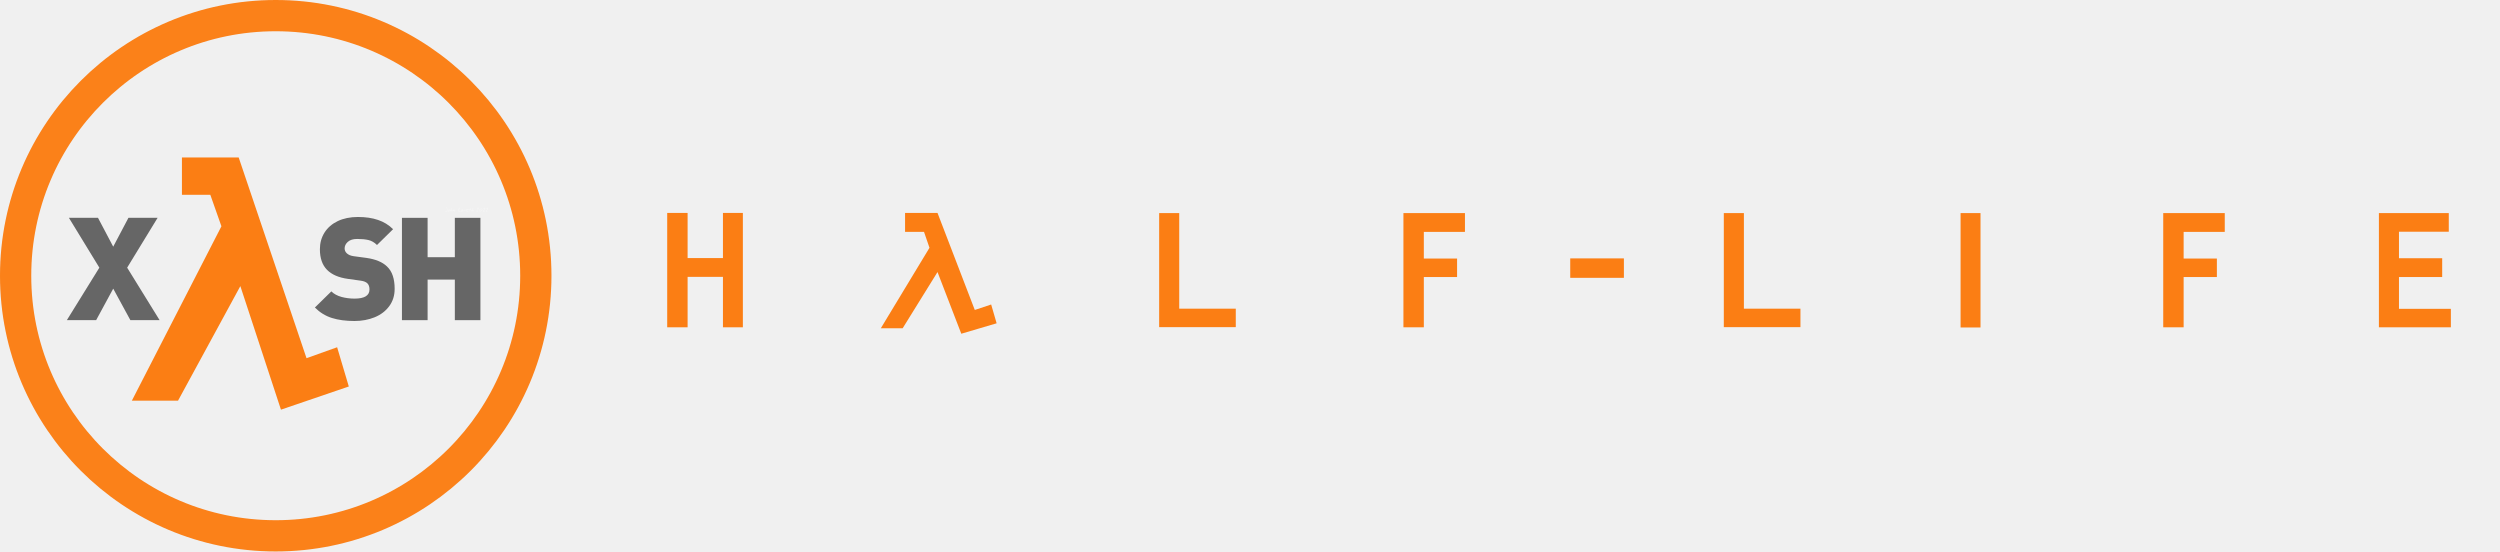
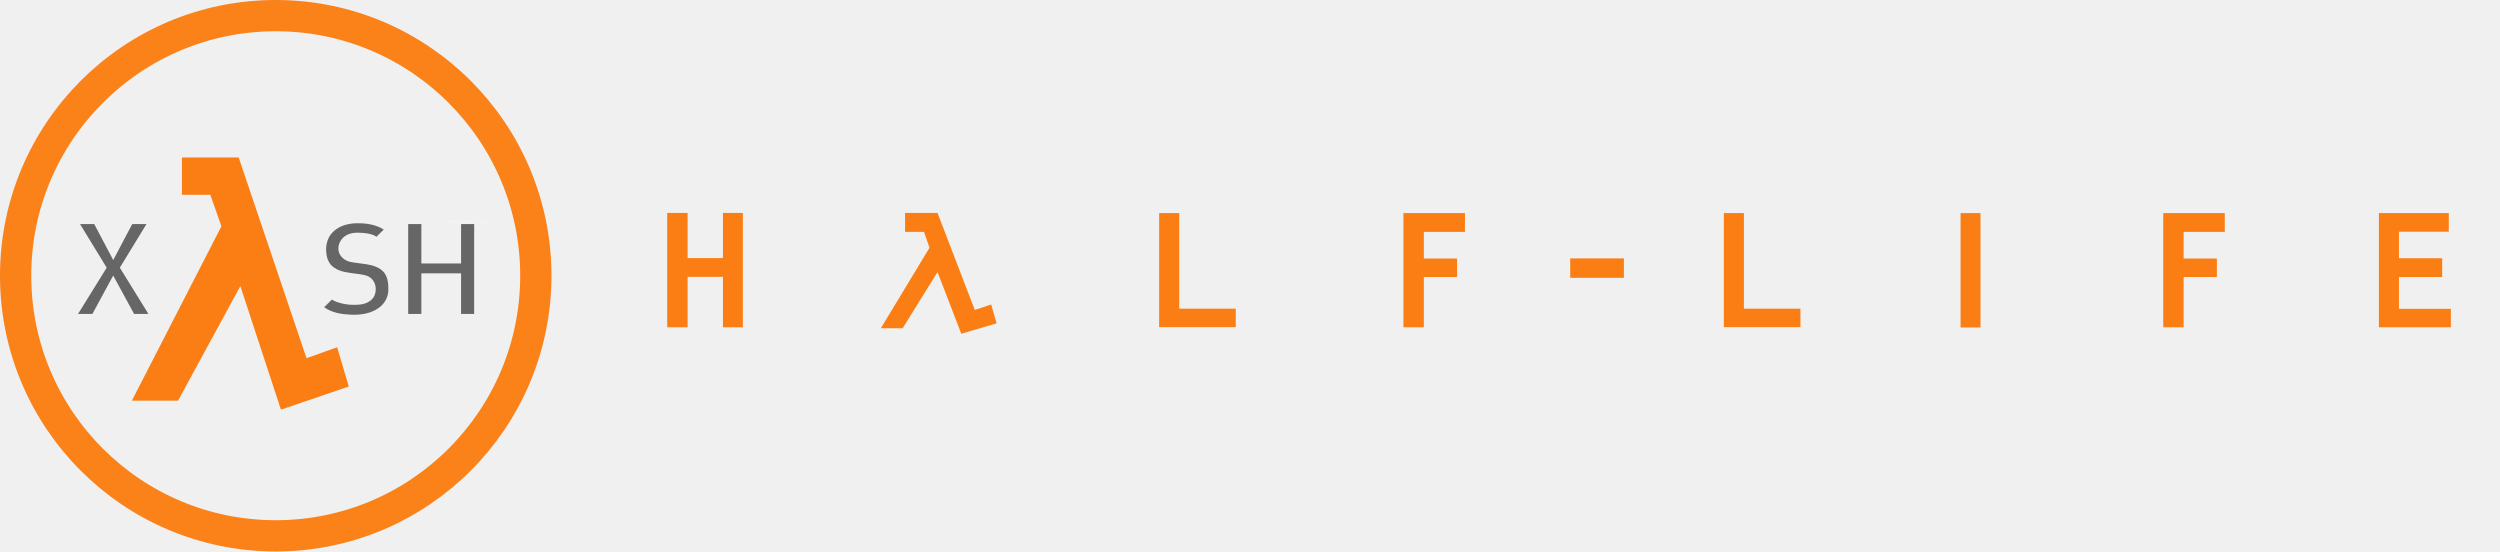
<svg xmlns="http://www.w3.org/2000/svg" height="46.693mm" viewBox="0 0 1251.736 276.111" width="211.679mm">
  <g transform="translate(40.69501 37.59461)">
-     <g fill="#fff" fill-opacity=".4" stroke-width="3.911" transform="translate(-824.2401 -.39924)">
+     <g fill="#fff" fill-opacity=".4" stroke-width="3.911" transform="translate(-823.7812 5.220007)">
      <path d="m1007.549 67.723q0 .375-.091.632-.135.382-.432.382-.197 0-.413-.091-.26-.11-.285-.269.088 0 .206.031.275.072.344.072.266 0 .401-.266.106-.213.106-.51 0-.21-.138-.598-.135-.391-.135-.544 0-.047.025-.075.028-.031.075-.031.122 0 .238.563.097.476.097.704z" />
      <path d="m1008.754 68.042q0 .319-.185.501-.185.181-.51.181-.178 0-.275-.084-.097-.084-.097-.26 0-.247.322-.498.307-.238.566-.238.119 0 .157.147.022.084.022.25zm-.191.088q0-.038-.01-.072-.01-.038-.025-.084-.05.034-.166.169-.06.069-.103.1 0-.059.012-.097.025-.053.041-.091-.138 0-.288.116-.147.116-.147.25 0 .091.1.091.191 0 .369-.094.216-.113.216-.288z" />
      <path d="m1010.043 68.17q0 .153-.116.344-.131.216-.272.216-.041 0-.069-.044-.025-.047-.025-.091 0-.056.119-.175.122-.122.122-.166 0-.028-.01-.056-.01-.028-.012-.038-.235.053-.479.269-.241.216-.366.244-.025-.069-.025-.141 0-.088.041-.185.028-.069.094-.166.11-.166.232-.375.063-.11.216-.379.156-.269.228-.382.038-.056.066-.084.041-.038.097-.05.038.013.053.047.019.034.019.081 0 .106-.138.288-.25.325-.257.338-.141.213-.141.385l.01.031q.172-.084.203-.097.128-.053.219-.053.1 0 .147.069.047.066.047.169z" />
      <path d="m1011.495 67.986q0 .213-.103.454-.113.266-.279.366-.034-.041-.06-.091-.022-.05-.022-.1 0-.053.157-.316.069-.116.063-.203v-.041q-.116.034-.401.21-.282.172-.57.35-.044 0-.081-.031-.034-.034-.034-.075 0-.066.21-.441.063-.113.225-.391.05.066.066.147.016.078.016.188 0 .047 0 .072.288-.172.451-.26.178-.097.244-.097.044 0 .081.1.041.1.041.16z" />
      <path d="m1014.215 68.593q0 .056-.05.088-.047.028-.106.028-.053 0-.135-.013-.185-.028-.238-.028-.094 0-.369.022-.156.013-.225.013-.191 0-.191-.191 0-.181.119-.519.066-.191.247-.626.163-.391.207-.551.016-.05.025-.066.025-.038.063-.038.059 0 .1.088.041.084.041.153 0 .11-.128.369-.128.257-.25.504-.135.294-.135.447 0 .078.066.11.047.022.138.022.069 0 .238-.016.169-.019.225-.019.141 0 .232.041.128.056.128.181z" />
      <path d="m1015.379 68.042q0 .319-.185.501-.185.181-.51.181-.178 0-.275-.084-.097-.084-.097-.26 0-.247.322-.498.307-.238.566-.238.119 0 .156.147.022.084.022.25zm-.191.088q0-.038-.01-.072-.01-.038-.025-.084-.05.034-.166.169-.059.069-.103.1 0-.059.013-.097.025-.053.041-.091-.138 0-.288.116-.147.116-.147.25 0 .091.1.091.191 0 .369-.094.216-.113.216-.288z" />
      <path d="m1016.696 67.976q0 .1-.053.213-.05.113-.128.188v-.044q0-.038.01-.116.01-.078.01-.116 0-.053-.016-.078-.016-.028-.066-.028-.147 0-.366.228-.238.25-.472.498-.019 0-.038-.003-.047-.013-.062-.016.01-.113.078-.25.185-.372.191-.397.025-.1.038-.147.013-.047.034-.097.025-.053.056-.094.034-.044.088-.066l.031.375q.135-.11.206-.169.138-.11.238-.11.1 0 .163.066.063.066.063.163z" />
      <path d="m1018.232 67.613q0 .131-.35.347-.338.207-.491.207-.072 0-.097-.05-.022-.05-.022-.141 0-.059 0-.084.21 0 .382-.063.172-.063.3-.207-.094-.034-.191-.034-.229 0-.485.175-.282.191-.282.407 0 .207.282.288.044.013.529.088.285.044.285.153 0 .047-.103.075-.103.031-.263.031-.401 0-.632-.122-.307-.163-.307-.523 0-.375.376-.598.319-.188.726-.188.122 0 .222.056.122.069.122.181z" />
      <path d="m1019.478 67.053q0 .069-.166.288-.166.219-.166.335 0 .059.069.119.156.138.156.169 0 .041-.028.078-.025.038-.066.038-.034 0-.097-.038-.044-.025-.169-.122-.047.091-.072.138-.088.166-.119.241-.047.144-.094.288-.081.194-.203.194v-.072q0-.222.144-.526.028-.056.156-.291-.247-.135-.544-.135 0-.116.047-.169.05-.056.166-.056.106 0 .266.038.078.019.157.038.059-.019.163-.203.253-.444.344-.51.025.041.041.081.019.041.019.078z" />
      <path d="m1020.633 68.17q0 .153-.116.344-.131.216-.272.216-.041 0-.069-.044-.025-.047-.025-.091 0-.056.119-.175.122-.122.122-.166 0-.028-.01-.056-.01-.028-.013-.038-.235.053-.479.269-.241.216-.366.244-.025-.069-.025-.141 0-.088.041-.185.028-.069.094-.166.11-.166.232-.375.062-.11.216-.379.156-.269.228-.382.038-.056.066-.084.041-.038.097-.05.038.013.053.047.019.034.019.081 0 .106-.138.288-.25.325-.257.338-.141.213-.141.385l.01.031q.172-.084.203-.097.128-.053.219-.053.1 0 .147.069.047.066.047.169z" />
      <path d="m1023.202 67.15q0 .147-.156.394-.1.156-.329.451-.228.291-.285.382.01.003.235.075.228.069.228.25-.094.016-.185.028l-.034-.003v-.025q-.05-.013-.081-.013-.06 0-.188.019-.128.019-.194.019-.085 0-.138-.031-.053-.031-.053-.113 0-.066.241-.372.451-.573.454-.579.244-.332.244-.444 0-.044-.031-.066-.028-.022-.116-.022-.059 0-.247.116-.091.056-.147.056l-.053-.009q-.019-.013-.041-.047-.022-.038-.022-.059 0-.131.253-.241.216-.094.376-.094.135 0 .207.1.062.088.062.228z" />
      <path d="m1025.082 67.713q0 .379-.41.67-.376.266-.773.266-.197 0-.313-.1-.116-.1-.116-.291 0-.426.372-.738.354-.297.792-.297.222 0 .335.131.113.131.113.36zm-.191.072q0-.144-.163-.216-.122-.053-.291-.053-.247 0-.516.241-.269.241-.269.485 0 .1.05.144.053.041.16.041.307 0 .638-.169.391-.2.391-.473z" />
      <path d="m1026.515 67.15q0 .147-.156.394-.1.156-.329.451-.228.291-.285.382.01.003.235.075.229.069.229.25-.094.016-.185.028l-.034-.003v-.025q-.05-.013-.081-.013-.06 0-.188.019-.128.019-.194.019-.084 0-.138-.031-.053-.031-.053-.113 0-.066.241-.372.451-.573.454-.579.244-.332.244-.444 0-.044-.031-.066-.028-.022-.116-.022-.059 0-.247.116-.091.056-.147.056l-.053-.009q-.019-.013-.041-.047-.022-.038-.022-.059 0-.131.253-.241.216-.094.376-.094.135 0 .206.1.063.088.063.228z" />
      <path d="m1027.955 67.15q0 .147-.156.394-.1.156-.329.451-.228.291-.285.382.01.003.235.075.229.069.229.25-.094.016-.185.028l-.034-.003v-.025q-.05-.013-.081-.013-.06 0-.188.019-.128.019-.194.019-.084 0-.138-.031-.053-.031-.053-.113 0-.066.241-.372.451-.573.454-.579.244-.332.244-.444 0-.044-.031-.066-.028-.022-.116-.022-.059 0-.247.116-.091.056-.147.056l-.053-.009q-.019-.013-.041-.047-.022-.038-.022-.059 0-.131.253-.241.216-.094.376-.094.135 0 .206.1.063.088.063.228z" />
    </g>
    <g fill="#fb7e14" stroke-width=".183" transform="matrix(.1927285 0 0 -.1927285 -936.8405 440.1985)">
      <path d="m6579.686 1925.927v-297.141h-51.743v131.051h-91.82v-131.051h-53v297.141h53v-117.273h91.82v117.273z" />
      <path d="m7147.131 1612.087-61.762 160.258-90.562-146.059h-56.75l126.445 209.09-14.18 41.301h-49.25v49.25h84.297l96.832-252.07 42.555 14.199 14.199-48.852z" />
      <path d="m7713.343 1677.196h146.91v-47.992h-199.07v296.313h47.99 4.17z" />
      <path d="m8451.443 1925.517h4.18v-48.84h-106.85v-69.262h86.38v-48.011h-86.38v-130.618h-53v296.731z" />
      <path d="m8868.533 1807.825v-50.5h-139.39v50.5z" />
      <path d="m9180.283 1677.196h146.92v-47.992h-199.08v296.313h47.98 4.18z" />
      <path d="m9790.413 1925.517h4.59v-297.16h-51.77v297.16z" />
      <path d="m10425.353 1925.517h4.18v-48.84h-106.84v-69.262h86.37v-48.011h-86.37v-130.618h-53.01v296.731z" />
      <path d="m11016.943 1676.774v-47.988h-186.97v296.731h177.37 4.18v-48.41h-129.38v-68.852h112.26v-48.851h-112.26v-82.629z" />
    </g>
    <g>
      <circle cx="97.361" cy="100.461" r="130.233" style="opacity:.98;fill:none;stroke:#fb7e14;stroke-width:15.646;stroke-linecap:round;stroke-linejoin:round" />
      <path d="m128.102 136.269 5.847 19.65-33.974 11.601-20.33-61.86-31.198 57.351h-23.117l44.84-87.305-5.563-15.782h-14.211v-18.694h28.41l33.972 100.519z" fill="#fb7e14" />
-       <g fill="#666" stroke-width=".733">
-         <path d="m43.061 126.614h-16.071l-9.43-17.642-9.391 17.642h-16.11l17.878-29.391-16.739-27.898h15.992l8.369 16.149 8.369-16.149h16.031l-16.739 27.898z" transform="matrix(.9107044 0 0 .8943695 .002602 9.466017)" />
-         <path d="m151.67 109.09q0 5.619-2.986 9.705-2.947 4.086-8.016 6.208-5.029 2.083-11.12 2.083-7.112 0-12.377-1.69-5.265-1.69-9.352-5.855l9.037-9.037q2.122 2.122 5.58 3.104 3.458.943 7.191.943 8.212 0 8.212-5.147 0-2.2-1.139-3.379-1.139-1.179-3.772-1.532l-6.915-.982q-7.623-1.061-11.513-5.069-3.929-4.047-3.929-11.513 0-5.226 2.515-9.312 2.554-4.126 7.269-6.444 4.754-2.318 11.12-2.318 6.326 0 11.041 1.65 4.754 1.611 8.291 5.187l-8.841 8.841q-2.2-2.2-4.754-2.79-2.554-.589-6.13-.589-3.379 0-5.147 1.611-1.768 1.611-1.768 3.693 0 1.532 1.139 2.672 1.336 1.336 3.929 1.69l6.915.943q7.544 1.1 11.277 4.754 2.24 2.161 3.222 5.265 1.022 3.065 1.022 7.308z" transform="matrix(.9107044 0 0 .8943695 18.77756 9.466017)" />
-         <path d="m198.822 126.614h-14.067v-22.711h-14.97v22.711h-14.106v-57.288h14.106v22.043h14.97v-22.043h14.067z" transform="matrix(.9107044 0 0 .8943695 18.77756 9.466017)" />
+       <g fill="#666" stroke-width=".661">
+         <path d="m11.723 94.789c.335.548.669 1.095 1.004 1.643-4.778 7.715-9.557 15.43-14.336 23.145h7.188c3.47-6.401 6.941-12.802 10.41-19.203 3.485 6.401 6.969 12.802 10.453 19.203h7.164c-4.768-7.716-9.537-15.43-14.305-23.146 4.445-7.278 8.892-14.555 13.338-21.832-2.378 0-4.757 0-7.135 0-3.17 6.007-6.34 12.013-9.51 18.02-3.17-6.006-6.339-12.013-9.508-18.02-2.367 0-4.733 0-7.1 0 4.112 6.73 8.224 13.461 12.336 20.191z" />
+         <path d="m137.859 74.184c-4.487.071-9.25 1.411-12.319 4.864-2.41 2.643-3.24 6.379-2.861 9.868.194 2.869 1.388 5.832 3.868 7.459 3.331 2.342 7.525 2.549 11.417 3.126 2.57.349 5.427.553 7.394 2.46 2.227 2.149 2.636 5.772 1.396 8.535-1.211 2.64-4.1 3.982-6.85 4.342-3.931.486-7.996.107-11.75-1.166-.931-.334-1.839-.743-2.685-1.256-1.29 1.268-2.581 2.536-3.871 3.805 3.947 2.872 8.972 3.581 13.729 3.755 4.776.181 9.843-.62 13.769-3.519 2.684-1.985 4.526-5.129 4.646-8.496.097-3.058-.148-6.383-2.002-8.94-2.148-2.793-5.76-3.802-9.088-4.338-2.688-.423-5.414-.625-8.079-1.175-2.758-.645-5.342-2.779-5.763-5.691-.614-3.613 1.989-7.198 5.383-8.287 2.699-.915 5.617-.632 8.399-.336 1.832.229 3.66.727 5.228 1.728 1.207-1.186 2.414-2.371 3.621-3.557-3.975-2.622-8.924-3.238-13.584-3.182z" />
+         <path d="m163.684 119.576h6.59c0-6.77 0-13.54 0-20.311h19.891v20.311h6.553c0-14.993 0-29.986 0-44.979-2.184 0-4.368 0-6.553 0v19.715c-6.63 0-13.26 0-19.891 0 0-6.572 0-13.143 0-19.715-2.197 0-4.393 0-6.59 0z" />
      </g>
    </g>
  </g>
</svg>
